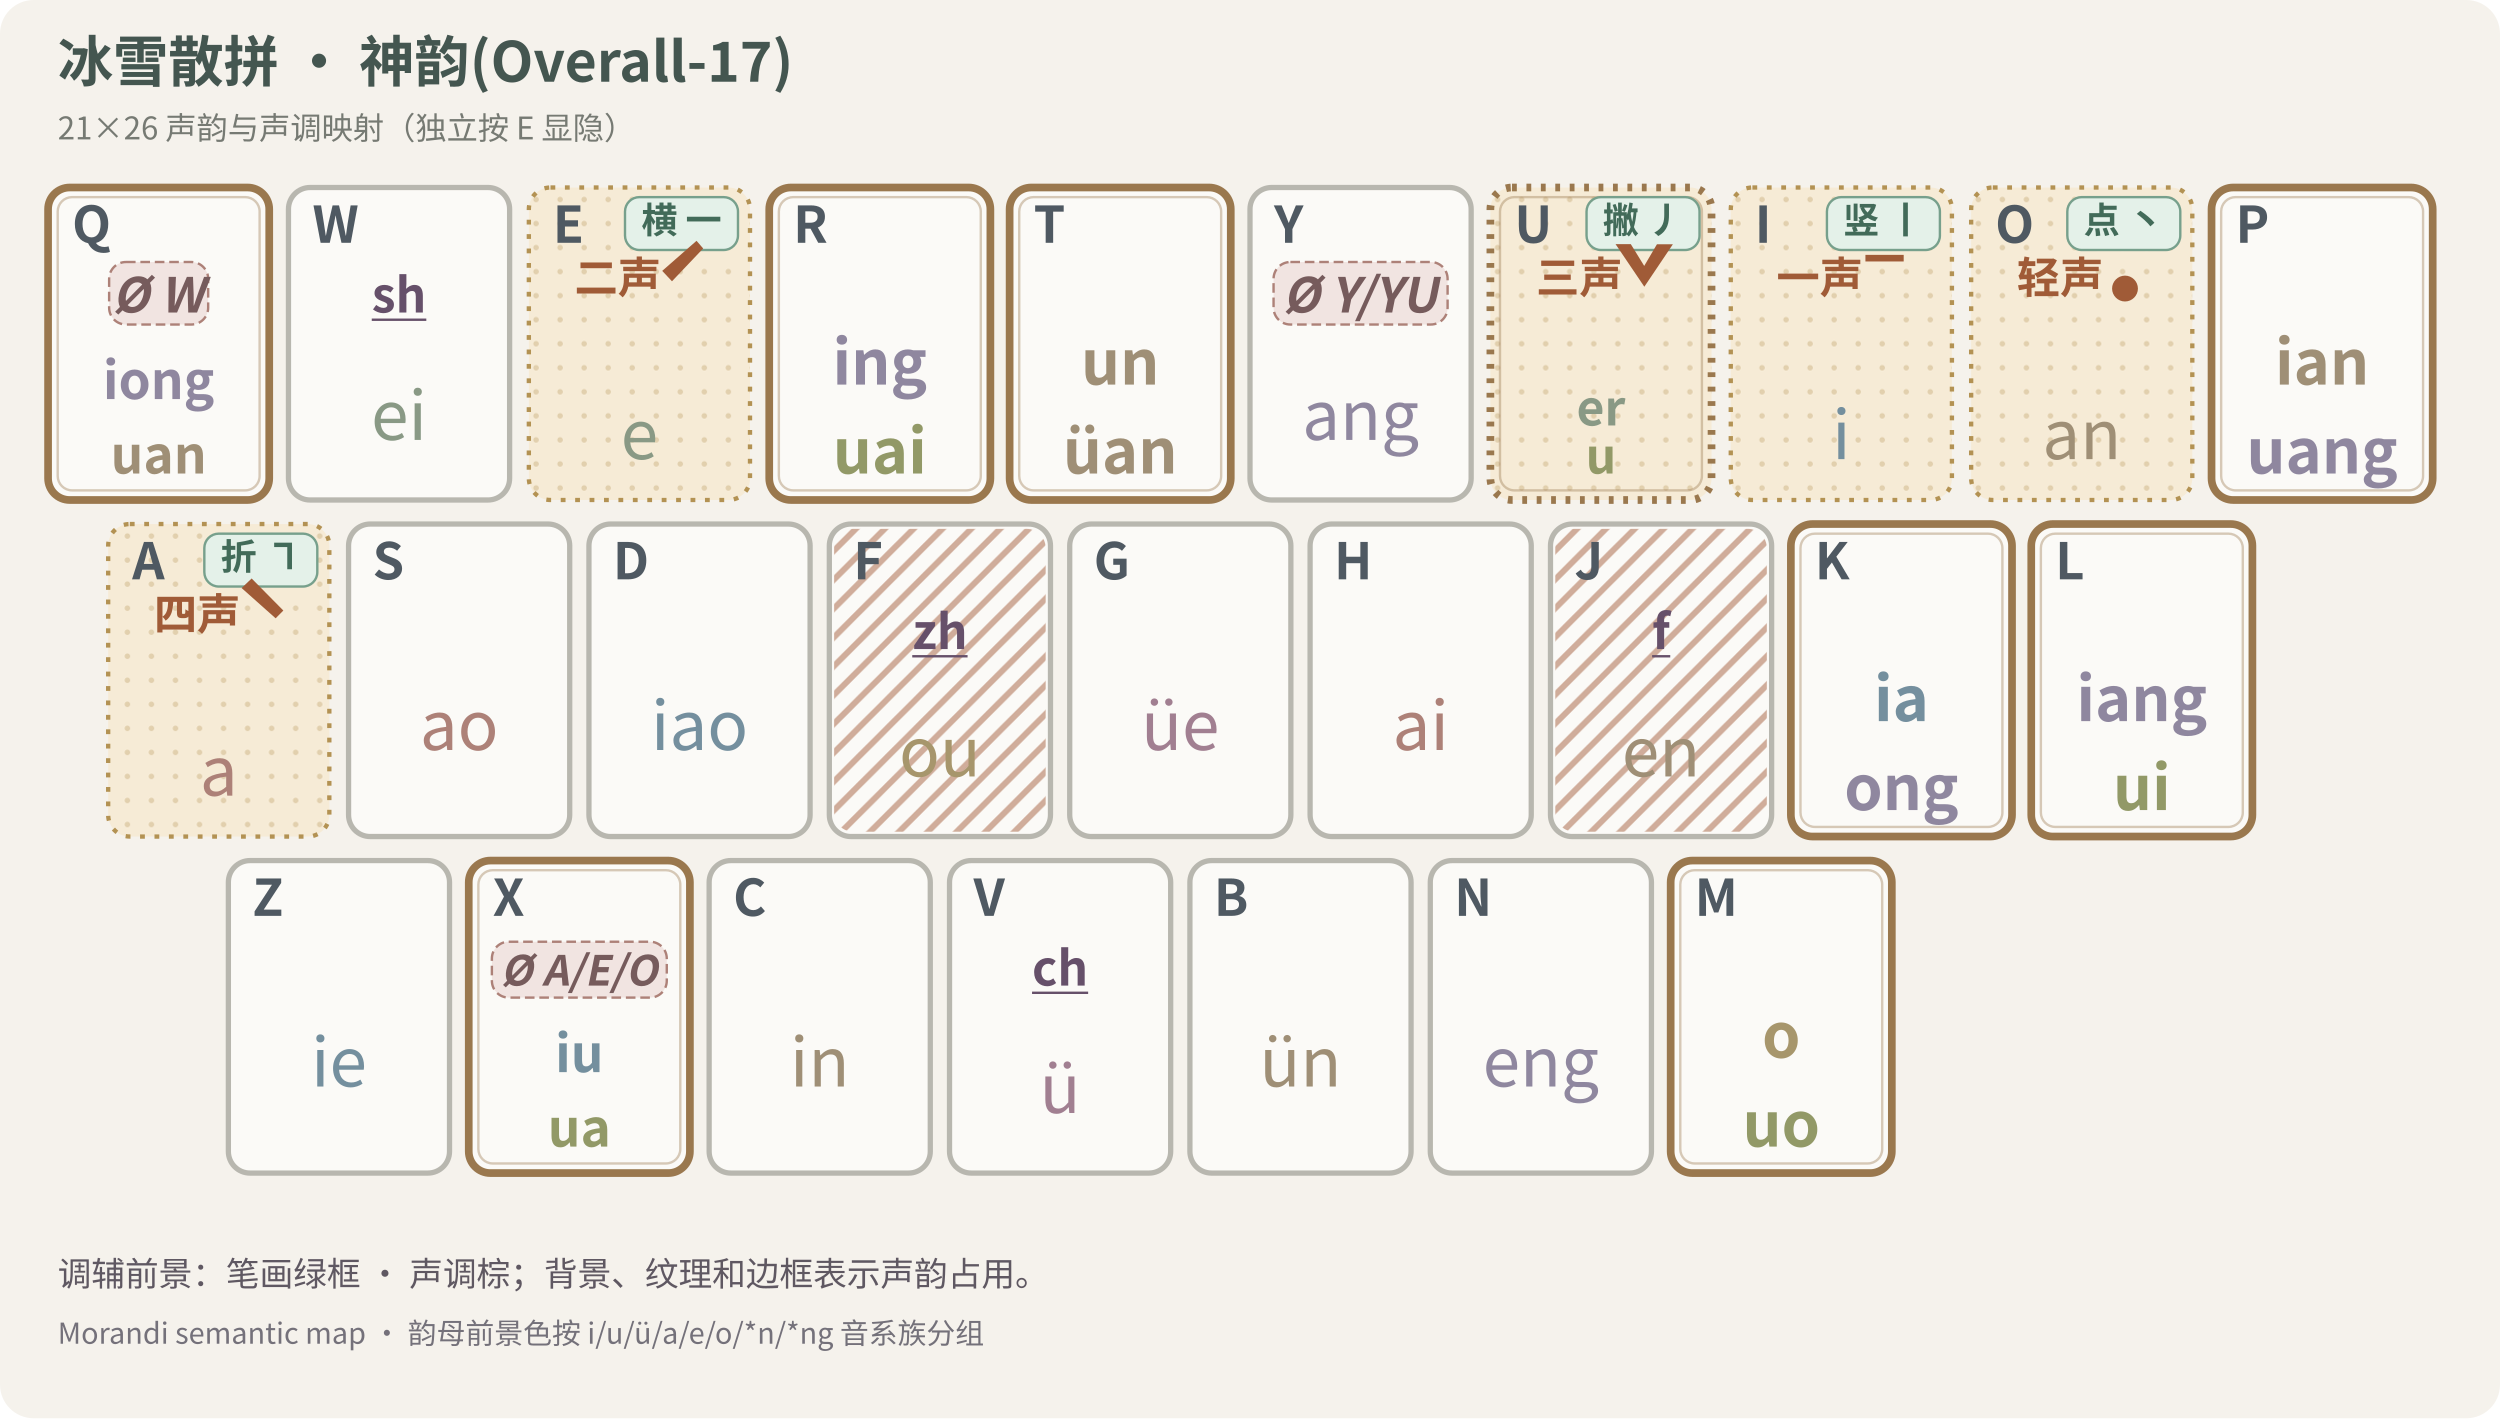
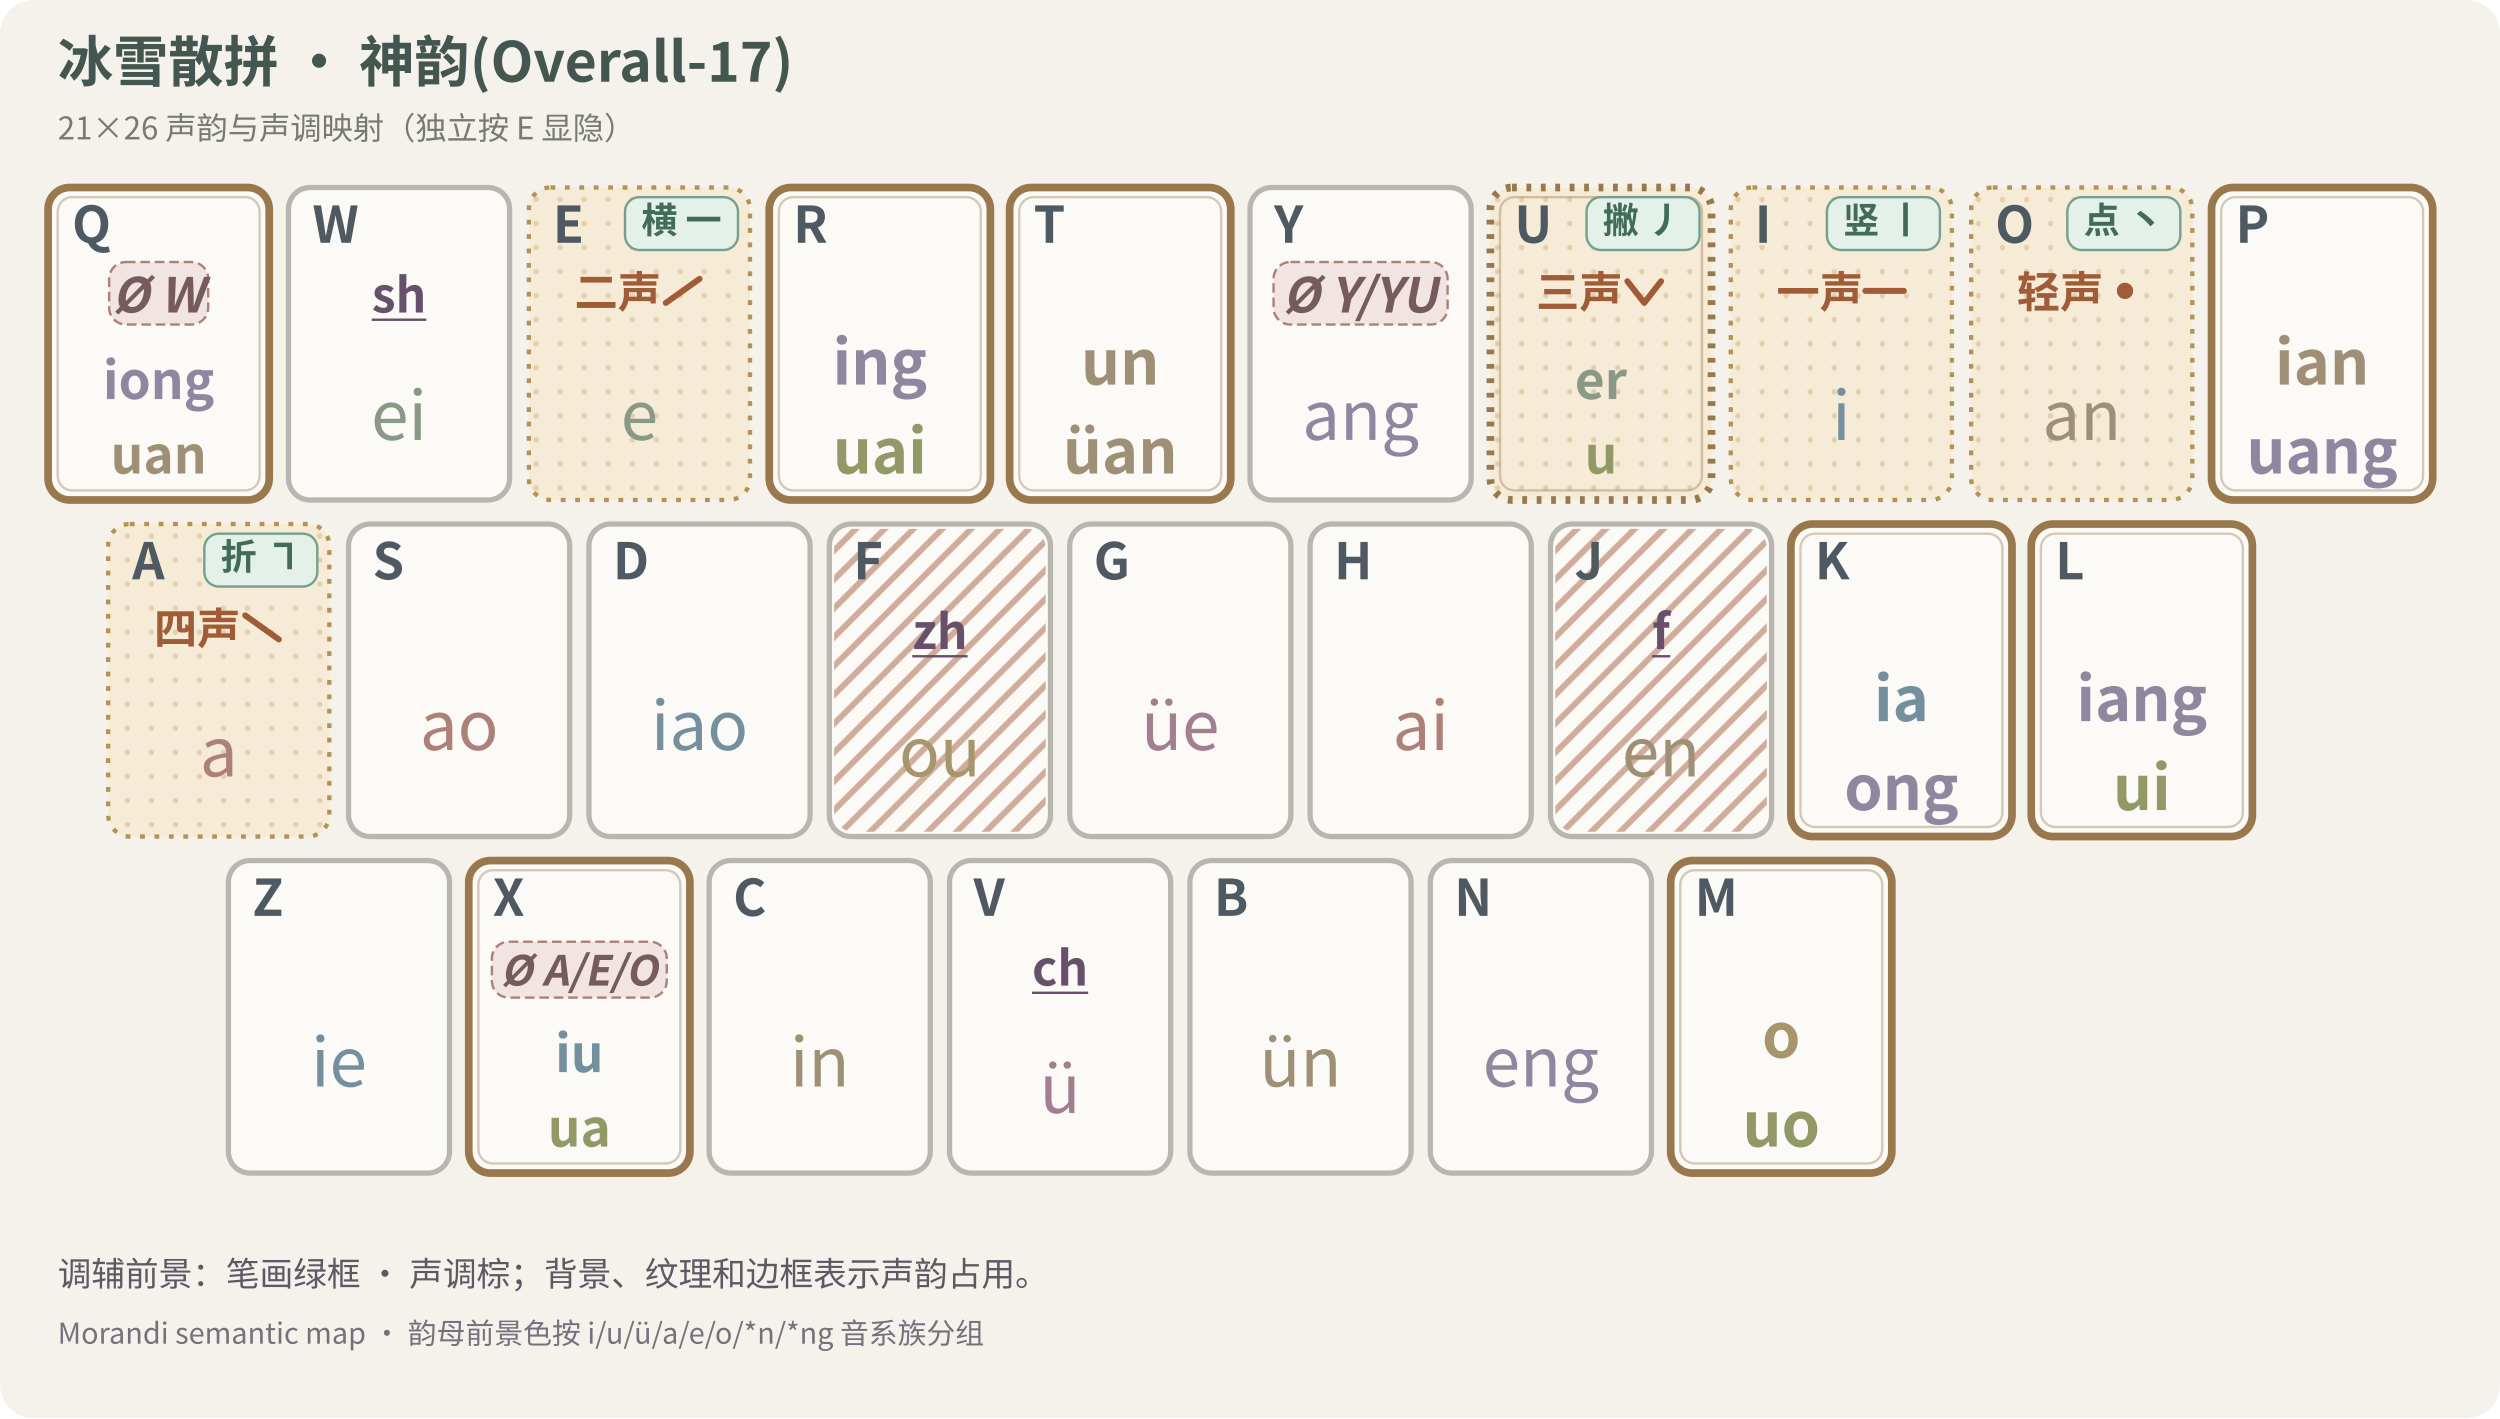
<svg xmlns="http://www.w3.org/2000/svg" class="keysvg nf4-keysvg" viewBox="0 0 1040 590" role="img" aria-labelledby="title desc">
  <defs>
    <pattern id="nf4-both" width="12" height="12" patternUnits="userSpaceOnUse">
      <rect width="12" height="12" fill="#fbfaf7" />
    </pattern>
    <pattern id="nf4-ionly" width="9" height="9" patternUnits="userSpaceOnUse">
      <rect width="9" height="9" fill="#e3eef4" />
      <path d="M2 0V9M7 0V9" stroke="#7399ad" stroke-opacity=".18" />
    </pattern>
    <pattern id="nf4-ronly" width="10" height="10" patternUnits="userSpaceOnUse">
      <rect width="10" height="10" fill="#f6ebd6" />
      <circle cx="3" cy="3" r="1.15" fill="#b39253" fill-opacity=".3" />
    </pattern>
    <pattern id="nf4-none" width="10" height="10" patternUnits="userSpaceOnUse">
      <rect width="10" height="10" fill="#eeece8" />
      <path d="M0 10L10 0" stroke="#aaa6a4" stroke-opacity=".14" />
    </pattern>
    <pattern id="nf4-multi" width="9" height="9" patternUnits="userSpaceOnUse">
      <rect width="9" height="9" fill="#f8efe2" />
      <path d="M-2 2L2-2M0 9L9 0M7 11L11 7" stroke="#9a784e" stroke-width="1.6" stroke-opacity=".27" />
    </pattern>
    <pattern id="nf4-anchor" width="12" height="12" patternUnits="userSpaceOnUse">
      <path d="M-3 3L3-3M0 12L12 0M9 15L15 9" stroke="#a05b37" stroke-width="2.5" stroke-opacity=".48" />
    </pattern>
  </defs>
  <rect width="1040" height="590" rx="14" fill="#f5f2ec" />
  <text x="24" y="34" font-family="Microsoft YaHei UI, Noto Sans CJK SC, sans-serif" font-size="23" fill="#445650" text-anchor="start" font-weight="760">冰雪散拼 · 神韵(Overall-17)</text>
  <text x="24" y="58" font-family="Microsoft YaHei UI, Noto Sans CJK SC, sans-serif" font-size="13" fill="#767a73" text-anchor="start" font-weight="500">21×26 声韵与声调映射（独立按 E 显隐）</text>
  <g data-key="Q" data-role="sound" data-multi="true">
    <clipPath id="snow_shenyun_tone-clip-0-0">
      <rect x="23" y="81" width="86" height="124" rx="7" />
    </clipPath>
    <rect x="20" y="78" width="92" height="130" rx="9" fill="#fbfaf7" stroke="#9a784e" stroke-width="3.2" />
    <rect x="24" y="82" width="84" height="122" rx="6" fill="none" stroke="#9a784e" stroke-opacity=".38" />
    <g clip-path="url(#snow_shenyun_tone-clip-0-0)">
      <text x="30" y="101" font-family="Microsoft YaHei UI, Noto Sans CJK SC, sans-serif" font-size="21" fill="#4f5962" text-anchor="start" font-weight="800" data-key-label="true">Q</text>
      <rect x="45.4" y="109" width="41.2" height="26" rx="7" fill="#f1e4e1" stroke="#ad8178" stroke-dasharray="4 2" />
      <text x="66" y="130" text-anchor="middle" font-family="Microsoft YaHei UI, Noto Sans CJK SC, sans-serif" font-size="20" font-weight="700" font-style="italic" fill="#765b5c">Ø W</text>
      <text x="66" y="166" font-family="Microsoft YaHei UI, Noto Sans CJK SC, sans-serif" font-size="21.39" fill="#8f879f" text-anchor="middle" font-weight="650" data-final="iong">iong</text>
      <text x="66" y="197" font-family="Microsoft YaHei UI, Noto Sans CJK SC, sans-serif" font-size="21.39" fill="#9f8f76" text-anchor="middle" font-weight="650" data-final="uan">uan</text>
    </g>
  </g>
  <g data-key="W" data-role="sound">
    <clipPath id="snow_shenyun_tone-clip-0-1">
      <rect x="123" y="81" width="86" height="124" rx="7" />
    </clipPath>
    <rect x="120" y="78" width="92" height="130" rx="9" fill="#fbfaf7" stroke="#b8b7af" stroke-width="2.2" />
    <g clip-path="url(#snow_shenyun_tone-clip-0-1)">
      <text x="130" y="101" font-family="Microsoft YaHei UI, Noto Sans CJK SC, sans-serif" font-size="21" fill="#4f5962" text-anchor="start" font-weight="800" data-key-label="true">W</text>
      <text x="166" y="130" text-anchor="middle" font-family="Microsoft YaHei UI, Noto Sans CJK SC, sans-serif" font-size="20" font-weight="700" text-decoration="underline" fill="#66506a">sh</text>
      <text x="166" y="183" font-family="Microsoft YaHei UI, Noto Sans CJK SC, sans-serif" font-size="28" fill="#899985" text-anchor="middle" font-weight="540" data-final="ei">ei</text>
    </g>
  </g>
  <g data-key="E" data-role="rhyme-auxiliary">
    <clipPath id="snow_shenyun_tone-clip-0-2">
      <rect x="223" y="81" width="86" height="124" rx="7" />
    </clipPath>
    <rect x="220" y="78" width="92" height="130" rx="9" fill="url(#nf4-ronly)" stroke="#b39253" stroke-width="1.8" stroke-dasharray="2 4" />
    <g clip-path="url(#snow_shenyun_tone-clip-0-2)">
      <text x="230" y="101" font-family="Microsoft YaHei UI, Noto Sans CJK SC, sans-serif" font-size="21" fill="#4f5962" text-anchor="start" font-weight="800" data-key-label="true">E</text>
      <g data-aux-badge="stroke">
        <rect x="260" y="82" width="47" height="22" rx="6" fill="#e4f1e9" stroke="#77a08c" />
        <text x="283.5" y="97" font-family="Microsoft YaHei UI, Noto Sans CJK SC, sans-serif" font-size="15" fill="#426b59" text-anchor="middle" font-weight="750" data-aux-kind="stroke">横 一</text>
      </g>
-       <text x="257" y="122" font-family="LXGW WenKai GB, LXGW WenKai, Kaiti SC, STKaiti, KaiTi, AR PL KaitiM GB, serif" font-size="18" fill="#a05b37" text-anchor="middle" font-weight="800" data-aux-kind="tone">二声</text>
-       <text x="284" y="136" font-family="Noto Sans Mono CJK SC, Noto Sans Mono, Noto Sans CJK SC, Noto Sans SC, sans-serif" font-size="42" fill="#a05b37" text-anchor="middle" font-weight="700" data-aux-mark="tone">ˊ</text>
-       <text x="266" y="191" font-family="Microsoft YaHei UI, Noto Sans CJK SC, sans-serif" font-size="28" fill="#899985" text-anchor="middle" font-weight="540" data-final="e">e</text>
+       <text x="257" y="128" font-family="LXGW WenKai GB, LXGW WenKai, Kaiti SC, STKaiti, KaiTi, AR PL KaitiM GB, serif" font-size="18" fill="#a05b37" text-anchor="middle" font-weight="800" data-aux-kind="tone">二声</text>
+       <g transform="translate(284 121)" data-aux-mark="tone" data-tone-mark="ˊ" data-mark-x="284" data-mark-y="121" data-mark-size="18" fill="none" stroke="#a05b37" stroke-width="2.5" stroke-linecap="round" stroke-linejoin="round">
+         <path d="M-7 5L7-5" />
+       </g>
+       <text x="266" y="183" font-family="Microsoft YaHei UI, Noto Sans CJK SC, sans-serif" font-size="28" fill="#899985" text-anchor="middle" font-weight="540" data-final="e">e</text>
    </g>
  </g>
  <g data-key="R" data-role="sound" data-multi="true">
    <clipPath id="snow_shenyun_tone-clip-0-3">
      <rect x="323" y="81" width="86" height="124" rx="7" />
    </clipPath>
    <rect x="320" y="78" width="92" height="130" rx="9" fill="#fbfaf7" stroke="#9a784e" stroke-width="3.2" />
    <rect x="324" y="82" width="84" height="122" rx="6" fill="none" stroke="#9a784e" stroke-opacity=".38" />
    <g clip-path="url(#snow_shenyun_tone-clip-0-3)">
      <text x="330" y="101" font-family="Microsoft YaHei UI, Noto Sans CJK SC, sans-serif" font-size="21" fill="#4f5962" text-anchor="start" font-weight="800" data-key-label="true">R</text>
      <text x="366" y="160" font-family="Microsoft YaHei UI, Noto Sans CJK SC, sans-serif" font-size="25.53" fill="#8f879f" text-anchor="middle" font-weight="650" data-final="ing">ing</text>
      <text x="366" y="197" font-family="Microsoft YaHei UI, Noto Sans CJK SC, sans-serif" font-size="25.53" fill="#929967" text-anchor="middle" font-weight="650" data-final="uai">uai</text>
    </g>
  </g>
  <g data-key="T" data-role="sound" data-multi="true">
    <clipPath id="snow_shenyun_tone-clip-0-4">
      <rect x="423" y="81" width="86" height="124" rx="7" />
    </clipPath>
    <rect x="420" y="78" width="92" height="130" rx="9" fill="#fbfaf7" stroke="#9a784e" stroke-width="3.2" />
    <rect x="424" y="82" width="84" height="122" rx="6" fill="none" stroke="#9a784e" stroke-opacity=".38" />
    <g clip-path="url(#snow_shenyun_tone-clip-0-4)">
      <text x="430" y="101" font-family="Microsoft YaHei UI, Noto Sans CJK SC, sans-serif" font-size="21" fill="#4f5962" text-anchor="start" font-weight="800" data-key-label="true">T</text>
      <text x="466" y="160" font-family="Microsoft YaHei UI, Noto Sans CJK SC, sans-serif" font-size="25.53" fill="#9f8f76" text-anchor="middle" font-weight="650" data-final="un">un</text>
      <text x="466" y="197" font-family="Microsoft YaHei UI, Noto Sans CJK SC, sans-serif" font-size="25.53" fill="#9f8f76" text-anchor="middle" font-weight="650" data-final="van">üan</text>
    </g>
  </g>
  <g data-key="Y" data-role="sound">
    <clipPath id="snow_shenyun_tone-clip-0-5">
      <rect x="523" y="81" width="86" height="124" rx="7" />
    </clipPath>
    <rect x="520" y="78" width="92" height="130" rx="9" fill="#fbfaf7" stroke="#b8b7af" stroke-width="2.2" />
    <g clip-path="url(#snow_shenyun_tone-clip-0-5)">
      <text x="530" y="101" font-family="Microsoft YaHei UI, Noto Sans CJK SC, sans-serif" font-size="21" fill="#4f5962" text-anchor="start" font-weight="800" data-key-label="true">Y</text>
      <rect x="529.8" y="109" width="72.4" height="26" rx="7" fill="#f1e4e1" stroke="#ad8178" stroke-dasharray="4 2" />
      <text x="566" y="130" text-anchor="middle" font-family="Microsoft YaHei UI, Noto Sans CJK SC, sans-serif" font-size="20" font-weight="700" font-style="italic" fill="#765b5c">Ø Y/YU</text>
      <text x="566" y="183" font-family="Microsoft YaHei UI, Noto Sans CJK SC, sans-serif" font-size="28" fill="#8f879f" text-anchor="middle" font-weight="540" data-final="ang">ang</text>
    </g>
  </g>
  <g data-key="U" data-role="rhyme-auxiliary" data-multi="true">
    <clipPath id="snow_shenyun_tone-clip-0-6">
      <rect x="623" y="81" width="86" height="124" rx="7" />
    </clipPath>
    <rect x="620" y="78" width="92" height="130" rx="9" fill="url(#nf4-ronly)" stroke="#9a784e" stroke-width="3.2" stroke-dasharray="2 4" />
    <rect x="624" y="82" width="84" height="122" rx="6" fill="none" stroke="#9a784e" stroke-opacity=".38" />
    <g clip-path="url(#snow_shenyun_tone-clip-0-6)">
      <text x="630" y="101" font-family="Microsoft YaHei UI, Noto Sans CJK SC, sans-serif" font-size="21" fill="#4f5962" text-anchor="start" font-weight="800" data-key-label="true">U</text>
      <g data-aux-badge="stroke">
        <rect x="660" y="82" width="47" height="22" rx="6" fill="#e4f1e9" stroke="#77a08c" />
        <text x="683.5" y="97" font-family="Microsoft YaHei UI, Noto Sans CJK SC, sans-serif" font-size="15" fill="#426b59" text-anchor="middle" font-weight="750" data-aux-kind="stroke">撇 丿</text>
      </g>
-       <text x="657" y="122" font-family="LXGW WenKai GB, LXGW WenKai, Kaiti SC, STKaiti, KaiTi, AR PL KaitiM GB, serif" font-size="18" fill="#a05b37" text-anchor="middle" font-weight="800" data-aux-kind="tone">三声</text>
-       <text x="684" y="136" font-family="Noto Sans Mono CJK SC, Noto Sans Mono, Noto Sans CJK SC, Noto Sans SC, sans-serif" font-size="42" fill="#a05b37" text-anchor="middle" font-weight="700" data-aux-mark="tone">ˇ</text>
-       <text x="666" y="177" font-family="Microsoft YaHei UI, Noto Sans CJK SC, sans-serif" font-size="20" fill="#899985" text-anchor="middle" font-weight="650" data-final="er">er</text>
-       <text x="666" y="197" font-family="Microsoft YaHei UI, Noto Sans CJK SC, sans-serif" font-size="20" fill="#929967" text-anchor="middle" font-weight="650" data-final="u">u</text>
+       <text x="657" y="128" font-family="LXGW WenKai GB, LXGW WenKai, Kaiti SC, STKaiti, KaiTi, AR PL KaitiM GB, serif" font-size="18" fill="#a05b37" text-anchor="middle" font-weight="800" data-aux-kind="tone">三声</text>
+       <g transform="translate(684 121)" data-aux-mark="tone" data-tone-mark="ˇ" data-mark-x="684" data-mark-y="121" data-mark-size="18" fill="none" stroke="#a05b37" stroke-width="2.5" stroke-linecap="round" stroke-linejoin="round">
+         <path d="M-7-4L0 5L7-4" />
+       </g>
+       <text x="666" y="166" font-family="Microsoft YaHei UI, Noto Sans CJK SC, sans-serif" font-size="21.39" fill="#899985" text-anchor="middle" font-weight="650" data-final="er">er</text>
+       <text x="666" y="197" font-family="Microsoft YaHei UI, Noto Sans CJK SC, sans-serif" font-size="21.39" fill="#929967" text-anchor="middle" font-weight="650" data-final="u">u</text>
    </g>
  </g>
  <g data-key="I" data-role="rhyme-auxiliary">
    <clipPath id="snow_shenyun_tone-clip-0-7">
      <rect x="723" y="81" width="86" height="124" rx="7" />
    </clipPath>
    <rect x="720" y="78" width="92" height="130" rx="9" fill="url(#nf4-ronly)" stroke="#b39253" stroke-width="1.8" stroke-dasharray="2 4" />
    <g clip-path="url(#snow_shenyun_tone-clip-0-7)">
      <text x="730" y="101" font-family="Microsoft YaHei UI, Noto Sans CJK SC, sans-serif" font-size="21" fill="#4f5962" text-anchor="start" font-weight="800" data-key-label="true">I</text>
      <g data-aux-badge="stroke">
        <rect x="760" y="82" width="47" height="22" rx="6" fill="#e4f1e9" stroke="#77a08c" />
        <text x="783.5" y="97" font-family="Microsoft YaHei UI, Noto Sans CJK SC, sans-serif" font-size="15" fill="#426b59" text-anchor="middle" font-weight="750" data-aux-kind="stroke">竖 丨</text>
      </g>
-       <text x="757" y="122" font-family="LXGW WenKai GB, LXGW WenKai, Kaiti SC, STKaiti, KaiTi, AR PL KaitiM GB, serif" font-size="18" fill="#a05b37" text-anchor="middle" font-weight="800" data-aux-kind="tone">一声</text>
-       <text x="784" y="136" font-family="Noto Sans Mono CJK SC, Noto Sans Mono, Noto Sans CJK SC, Noto Sans SC, sans-serif" font-size="42" fill="#a05b37" text-anchor="middle" font-weight="700" data-aux-mark="tone">ˉ</text>
-       <text x="766" y="191" font-family="Microsoft YaHei UI, Noto Sans CJK SC, sans-serif" font-size="28" fill="#748f9e" text-anchor="middle" font-weight="540" data-final="i">i</text>
+       <text x="757" y="128" font-family="LXGW WenKai GB, LXGW WenKai, Kaiti SC, STKaiti, KaiTi, AR PL KaitiM GB, serif" font-size="18" fill="#a05b37" text-anchor="middle" font-weight="800" data-aux-kind="tone">一声</text>
+       <g transform="translate(784 121)" data-aux-mark="tone" data-tone-mark="ˉ" data-mark-x="784" data-mark-y="121" data-mark-size="18" fill="none" stroke="#a05b37" stroke-width="2.5" stroke-linecap="round" stroke-linejoin="round">
+         <path d="M-8 0H8" />
+       </g>
+       <text x="766" y="183" font-family="Microsoft YaHei UI, Noto Sans CJK SC, sans-serif" font-size="28" fill="#748f9e" text-anchor="middle" font-weight="540" data-final="i">i</text>
    </g>
  </g>
  <g data-key="O" data-role="rhyme-auxiliary">
    <clipPath id="snow_shenyun_tone-clip-0-8">
      <rect x="823" y="81" width="86" height="124" rx="7" />
    </clipPath>
    <rect x="820" y="78" width="92" height="130" rx="9" fill="url(#nf4-ronly)" stroke="#b39253" stroke-width="1.8" stroke-dasharray="2 4" />
    <g clip-path="url(#snow_shenyun_tone-clip-0-8)">
      <text x="830" y="101" font-family="Microsoft YaHei UI, Noto Sans CJK SC, sans-serif" font-size="21" fill="#4f5962" text-anchor="start" font-weight="800" data-key-label="true">O</text>
      <g data-aux-badge="stroke">
        <rect x="860" y="82" width="47" height="22" rx="6" fill="#e4f1e9" stroke="#77a08c" />
        <text x="883.5" y="97" font-family="Microsoft YaHei UI, Noto Sans CJK SC, sans-serif" font-size="15" fill="#426b59" text-anchor="middle" font-weight="750" data-aux-kind="stroke">点 丶</text>
      </g>
-       <text x="857" y="122" font-family="LXGW WenKai GB, LXGW WenKai, Kaiti SC, STKaiti, KaiTi, AR PL KaitiM GB, serif" font-size="18" fill="#a05b37" text-anchor="middle" font-weight="800" data-aux-kind="tone">轻声</text>
-       <text x="884" y="136" font-family="Noto Sans Mono CJK SC, Noto Sans Mono, Noto Sans CJK SC, Noto Sans SC, sans-serif" font-size="42" fill="#a05b37" text-anchor="middle" font-weight="700" data-aux-mark="tone">·</text>
-       <text x="866" y="191" font-family="Microsoft YaHei UI, Noto Sans CJK SC, sans-serif" font-size="28" fill="#9f8f76" text-anchor="middle" font-weight="540" data-final="an">an</text>
+       <text x="857" y="128" font-family="LXGW WenKai GB, LXGW WenKai, Kaiti SC, STKaiti, KaiTi, AR PL KaitiM GB, serif" font-size="18" fill="#a05b37" text-anchor="middle" font-weight="800" data-aux-kind="tone">轻声</text>
+       <g transform="translate(884 121)" data-aux-mark="tone" data-tone-mark="·" data-mark-x="884" data-mark-y="121" data-mark-size="18" fill="none" stroke="#a05b37" stroke-width="2.5" stroke-linecap="round" stroke-linejoin="round">
+         <circle cx="0" cy="0" r="3.4" fill="#a05b37" stroke="none" />
+       </g>
+       <text x="866" y="183" font-family="Microsoft YaHei UI, Noto Sans CJK SC, sans-serif" font-size="28" fill="#9f8f76" text-anchor="middle" font-weight="540" data-final="an">an</text>
    </g>
  </g>
  <g data-key="P" data-role="sound" data-multi="true">
    <clipPath id="snow_shenyun_tone-clip-0-9">
      <rect x="923" y="81" width="86" height="124" rx="7" />
    </clipPath>
    <rect x="920" y="78" width="92" height="130" rx="9" fill="#fbfaf7" stroke="#9a784e" stroke-width="3.2" />
    <rect x="924" y="82" width="84" height="122" rx="6" fill="none" stroke="#9a784e" stroke-opacity=".38" />
    <g clip-path="url(#snow_shenyun_tone-clip-0-9)">
      <text x="930" y="101" font-family="Microsoft YaHei UI, Noto Sans CJK SC, sans-serif" font-size="21" fill="#4f5962" text-anchor="start" font-weight="800" data-key-label="true">P</text>
      <text x="966" y="160" font-family="Microsoft YaHei UI, Noto Sans CJK SC, sans-serif" font-size="25.53" fill="#9f8f76" text-anchor="middle" font-weight="650" data-final="ian">ian</text>
      <text x="966" y="197" font-family="Microsoft YaHei UI, Noto Sans CJK SC, sans-serif" font-size="25.53" fill="#8f879f" text-anchor="middle" font-weight="650" data-final="uang">uang</text>
    </g>
  </g>
  <g data-key="A" data-role="rhyme-auxiliary">
    <clipPath id="snow_shenyun_tone-clip-1-0">
      <rect x="48" y="221" width="86" height="124" rx="7" />
    </clipPath>
    <rect x="45" y="218" width="92" height="130" rx="9" fill="url(#nf4-ronly)" stroke="#b39253" stroke-width="1.8" stroke-dasharray="2 4" />
    <g clip-path="url(#snow_shenyun_tone-clip-1-0)">
      <text x="55" y="241" font-family="Microsoft YaHei UI, Noto Sans CJK SC, sans-serif" font-size="21" fill="#4f5962" text-anchor="start" font-weight="800" data-key-label="true">A</text>
      <g data-aux-badge="stroke">
        <rect x="85" y="222" width="47" height="22" rx="6" fill="#e4f1e9" stroke="#77a08c" />
        <text x="108.5" y="237" font-family="Microsoft YaHei UI, Noto Sans CJK SC, sans-serif" font-size="15" fill="#426b59" text-anchor="middle" font-weight="750" data-aux-kind="stroke">折 ㇕</text>
      </g>
-       <text x="82" y="262" font-family="LXGW WenKai GB, LXGW WenKai, Kaiti SC, STKaiti, KaiTi, AR PL KaitiM GB, serif" font-size="18" fill="#a05b37" text-anchor="middle" font-weight="800" data-aux-kind="tone">四声</text>
-       <text x="109" y="276" font-family="Noto Sans Mono CJK SC, Noto Sans Mono, Noto Sans CJK SC, Noto Sans SC, sans-serif" font-size="42" fill="#a05b37" text-anchor="middle" font-weight="700" data-aux-mark="tone">ˋ</text>
-       <text x="91" y="331" font-family="Microsoft YaHei UI, Noto Sans CJK SC, sans-serif" font-size="28" fill="#ad8178" text-anchor="middle" font-weight="540" data-final="a">a</text>
+       <text x="82" y="268" font-family="LXGW WenKai GB, LXGW WenKai, Kaiti SC, STKaiti, KaiTi, AR PL KaitiM GB, serif" font-size="18" fill="#a05b37" text-anchor="middle" font-weight="800" data-aux-kind="tone">四声</text>
+       <g transform="translate(109 261)" data-aux-mark="tone" data-tone-mark="ˋ" data-mark-x="109" data-mark-y="261" data-mark-size="18" fill="none" stroke="#a05b37" stroke-width="2.5" stroke-linecap="round" stroke-linejoin="round">
+         <path d="M-7-5L7 5" />
+       </g>
+       <text x="91" y="323" font-family="Microsoft YaHei UI, Noto Sans CJK SC, sans-serif" font-size="28" fill="#ad8178" text-anchor="middle" font-weight="540" data-final="a">a</text>
    </g>
  </g>
  <g data-key="S" data-role="sound">
    <clipPath id="snow_shenyun_tone-clip-1-1">
      <rect x="148" y="221" width="86" height="124" rx="7" />
    </clipPath>
    <rect x="145" y="218" width="92" height="130" rx="9" fill="#fbfaf7" stroke="#b8b7af" stroke-width="2.2" />
    <g clip-path="url(#snow_shenyun_tone-clip-1-1)">
      <text x="155" y="241" font-family="Microsoft YaHei UI, Noto Sans CJK SC, sans-serif" font-size="21" fill="#4f5962" text-anchor="start" font-weight="800" data-key-label="true">S</text>
      <text x="191" y="312" font-family="Microsoft YaHei UI, Noto Sans CJK SC, sans-serif" font-size="28" fill="#ad8178" text-anchor="middle" font-weight="540" data-final="ao">ao</text>
    </g>
  </g>
  <g data-key="D" data-role="sound">
    <clipPath id="snow_shenyun_tone-clip-1-2">
      <rect x="248" y="221" width="86" height="124" rx="7" />
    </clipPath>
    <rect x="245" y="218" width="92" height="130" rx="9" fill="#fbfaf7" stroke="#b8b7af" stroke-width="2.2" />
    <g clip-path="url(#snow_shenyun_tone-clip-1-2)">
      <text x="255" y="241" font-family="Microsoft YaHei UI, Noto Sans CJK SC, sans-serif" font-size="21" fill="#4f5962" text-anchor="start" font-weight="800" data-key-label="true">D</text>
      <text x="291" y="312" font-family="Microsoft YaHei UI, Noto Sans CJK SC, sans-serif" font-size="28" fill="#748f9e" text-anchor="middle" font-weight="540" data-final="iao">iao</text>
    </g>
  </g>
  <g data-key="F" data-role="sound">
    <clipPath id="snow_shenyun_tone-clip-1-3">
      <rect x="348" y="221" width="86" height="124" rx="7" />
    </clipPath>
    <rect x="345" y="218" width="92" height="130" rx="9" fill="#fbfaf7" stroke="#b8b7af" stroke-width="2.2" />
    <rect x="347" y="220" width="88" height="126" rx="8" fill="url(#nf4-anchor)" pointer-events="none" />
    <g clip-path="url(#snow_shenyun_tone-clip-1-3)">
      <text x="355" y="241" font-family="Microsoft YaHei UI, Noto Sans CJK SC, sans-serif" font-size="21" fill="#4f5962" text-anchor="start" font-weight="800" data-key-label="true">F</text>
      <text x="391" y="270" text-anchor="middle" font-family="Microsoft YaHei UI, Noto Sans CJK SC, sans-serif" font-size="20" font-weight="700" text-decoration="underline" fill="#66506a">zh</text>
      <text x="391" y="323" font-family="Microsoft YaHei UI, Noto Sans CJK SC, sans-serif" font-size="28" fill="#a7966c" text-anchor="middle" font-weight="540" data-final="ou">ou</text>
    </g>
  </g>
  <g data-key="G" data-role="sound">
    <clipPath id="snow_shenyun_tone-clip-1-4">
      <rect x="448" y="221" width="86" height="124" rx="7" />
    </clipPath>
    <rect x="445" y="218" width="92" height="130" rx="9" fill="#fbfaf7" stroke="#b8b7af" stroke-width="2.2" />
    <g clip-path="url(#snow_shenyun_tone-clip-1-4)">
      <text x="455" y="241" font-family="Microsoft YaHei UI, Noto Sans CJK SC, sans-serif" font-size="21" fill="#4f5962" text-anchor="start" font-weight="800" data-key-label="true">G</text>
      <text x="491" y="312" font-family="Microsoft YaHei UI, Noto Sans CJK SC, sans-serif" font-size="28" fill="#a17f91" text-anchor="middle" font-weight="540" data-final="ve">üe</text>
    </g>
  </g>
  <g data-key="H" data-role="sound">
    <clipPath id="snow_shenyun_tone-clip-1-5">
      <rect x="548" y="221" width="86" height="124" rx="7" />
    </clipPath>
    <rect x="545" y="218" width="92" height="130" rx="9" fill="#fbfaf7" stroke="#b8b7af" stroke-width="2.2" />
    <g clip-path="url(#snow_shenyun_tone-clip-1-5)">
      <text x="555" y="241" font-family="Microsoft YaHei UI, Noto Sans CJK SC, sans-serif" font-size="21" fill="#4f5962" text-anchor="start" font-weight="800" data-key-label="true">H</text>
      <text x="591" y="312" font-family="Microsoft YaHei UI, Noto Sans CJK SC, sans-serif" font-size="28" fill="#ad8178" text-anchor="middle" font-weight="540" data-final="ai">ai</text>
    </g>
  </g>
  <g data-key="J" data-role="sound">
    <clipPath id="snow_shenyun_tone-clip-1-6">
      <rect x="648" y="221" width="86" height="124" rx="7" />
    </clipPath>
    <rect x="645" y="218" width="92" height="130" rx="9" fill="#fbfaf7" stroke="#b8b7af" stroke-width="2.2" />
    <rect x="647" y="220" width="88" height="126" rx="8" fill="url(#nf4-anchor)" pointer-events="none" />
    <g clip-path="url(#snow_shenyun_tone-clip-1-6)">
      <text x="655" y="241" font-family="Microsoft YaHei UI, Noto Sans CJK SC, sans-serif" font-size="21" fill="#4f5962" text-anchor="start" font-weight="800" data-key-label="true">J</text>
      <text x="691" y="270" text-anchor="middle" font-family="Microsoft YaHei UI, Noto Sans CJK SC, sans-serif" font-size="20" font-weight="700" text-decoration="underline" fill="#66506a">f</text>
      <text x="691" y="323" font-family="Microsoft YaHei UI, Noto Sans CJK SC, sans-serif" font-size="28" fill="#9f8f76" text-anchor="middle" font-weight="540" data-final="en">en</text>
    </g>
  </g>
  <g data-key="K" data-role="sound" data-multi="true">
    <clipPath id="snow_shenyun_tone-clip-1-7">
      <rect x="748" y="221" width="86" height="124" rx="7" />
    </clipPath>
    <rect x="745" y="218" width="92" height="130" rx="9" fill="#fbfaf7" stroke="#9a784e" stroke-width="3.2" />
    <rect x="749" y="222" width="84" height="122" rx="6" fill="none" stroke="#9a784e" stroke-opacity=".38" />
    <g clip-path="url(#snow_shenyun_tone-clip-1-7)">
      <text x="755" y="241" font-family="Microsoft YaHei UI, Noto Sans CJK SC, sans-serif" font-size="21" fill="#4f5962" text-anchor="start" font-weight="800" data-key-label="true">K</text>
      <text x="791" y="300" font-family="Microsoft YaHei UI, Noto Sans CJK SC, sans-serif" font-size="25.53" fill="#748f9e" text-anchor="middle" font-weight="650" data-final="ia">ia</text>
      <text x="791" y="337" font-family="Microsoft YaHei UI, Noto Sans CJK SC, sans-serif" font-size="25.53" fill="#8f879f" text-anchor="middle" font-weight="650" data-final="ong">ong</text>
    </g>
  </g>
  <g data-key="L" data-role="sound" data-multi="true">
    <clipPath id="snow_shenyun_tone-clip-1-8">
      <rect x="848" y="221" width="86" height="124" rx="7" />
    </clipPath>
    <rect x="845" y="218" width="92" height="130" rx="9" fill="#fbfaf7" stroke="#9a784e" stroke-width="3.2" />
    <rect x="849" y="222" width="84" height="122" rx="6" fill="none" stroke="#9a784e" stroke-opacity=".38" />
    <g clip-path="url(#snow_shenyun_tone-clip-1-8)">
      <text x="855" y="241" font-family="Microsoft YaHei UI, Noto Sans CJK SC, sans-serif" font-size="21" fill="#4f5962" text-anchor="start" font-weight="800" data-key-label="true">L</text>
      <text x="891" y="300" font-family="Microsoft YaHei UI, Noto Sans CJK SC, sans-serif" font-size="25.53" fill="#8f879f" text-anchor="middle" font-weight="650" data-final="iang">iang</text>
      <text x="891" y="337" font-family="Microsoft YaHei UI, Noto Sans CJK SC, sans-serif" font-size="25.53" fill="#929967" text-anchor="middle" font-weight="650" data-final="ui">ui</text>
    </g>
  </g>
  <g data-key="Z" data-role="sound">
    <clipPath id="snow_shenyun_tone-clip-2-0">
      <rect x="98" y="361" width="86" height="124" rx="7" />
    </clipPath>
    <rect x="95" y="358" width="92" height="130" rx="9" fill="#fbfaf7" stroke="#b8b7af" stroke-width="2.2" />
    <g clip-path="url(#snow_shenyun_tone-clip-2-0)">
      <text x="105" y="381" font-family="Microsoft YaHei UI, Noto Sans CJK SC, sans-serif" font-size="21" fill="#4f5962" text-anchor="start" font-weight="800" data-key-label="true">Z</text>
      <text x="141" y="452" font-family="Microsoft YaHei UI, Noto Sans CJK SC, sans-serif" font-size="28" fill="#748f9e" text-anchor="middle" font-weight="540" data-final="ie">ie</text>
    </g>
  </g>
  <g data-key="X" data-role="sound" data-multi="true">
    <clipPath id="snow_shenyun_tone-clip-2-1">
      <rect x="198" y="361" width="86" height="124" rx="7" />
    </clipPath>
    <rect x="195" y="358" width="92" height="130" rx="9" fill="#fbfaf7" stroke="#9a784e" stroke-width="3.2" />
    <rect x="199" y="362" width="84" height="122" rx="6" fill="none" stroke="#9a784e" stroke-opacity=".38" />
    <g clip-path="url(#snow_shenyun_tone-clip-2-1)">
      <text x="205" y="381" font-family="Microsoft YaHei UI, Noto Sans CJK SC, sans-serif" font-size="21" fill="#4f5962" text-anchor="start" font-weight="800" data-key-label="true">X</text>
      <rect x="204.621" y="391.759" width="72.759" height="23.241" rx="7" fill="#f1e4e1" stroke="#ad8178" stroke-dasharray="4 2" />
      <text x="241" y="410" text-anchor="middle" font-family="Microsoft YaHei UI, Noto Sans CJK SC, sans-serif" font-size="17.241" font-weight="700" font-style="italic" fill="#765b5c">Ø A/E/O</text>
      <text x="241" y="446" font-family="Microsoft YaHei UI, Noto Sans CJK SC, sans-serif" font-size="21.39" fill="#748f9e" text-anchor="middle" font-weight="650" data-final="iu">iu</text>
      <text x="241" y="477" font-family="Microsoft YaHei UI, Noto Sans CJK SC, sans-serif" font-size="21.39" fill="#929967" text-anchor="middle" font-weight="650" data-final="ua">ua</text>
    </g>
  </g>
  <g data-key="C" data-role="sound">
    <clipPath id="snow_shenyun_tone-clip-2-2">
      <rect x="298" y="361" width="86" height="124" rx="7" />
    </clipPath>
    <rect x="295" y="358" width="92" height="130" rx="9" fill="#fbfaf7" stroke="#b8b7af" stroke-width="2.2" />
    <g clip-path="url(#snow_shenyun_tone-clip-2-2)">
      <text x="305" y="381" font-family="Microsoft YaHei UI, Noto Sans CJK SC, sans-serif" font-size="21" fill="#4f5962" text-anchor="start" font-weight="800" data-key-label="true">C</text>
      <text x="341" y="452" font-family="Microsoft YaHei UI, Noto Sans CJK SC, sans-serif" font-size="28" fill="#9f8f76" text-anchor="middle" font-weight="540" data-final="in">in</text>
    </g>
  </g>
  <g data-key="V" data-role="sound">
    <clipPath id="snow_shenyun_tone-clip-2-3">
      <rect x="398" y="361" width="86" height="124" rx="7" />
    </clipPath>
    <rect x="395" y="358" width="92" height="130" rx="9" fill="#fbfaf7" stroke="#b8b7af" stroke-width="2.2" />
    <g clip-path="url(#snow_shenyun_tone-clip-2-3)">
      <text x="405" y="381" font-family="Microsoft YaHei UI, Noto Sans CJK SC, sans-serif" font-size="21" fill="#4f5962" text-anchor="start" font-weight="800" data-key-label="true">V</text>
      <text x="441" y="410" text-anchor="middle" font-family="Microsoft YaHei UI, Noto Sans CJK SC, sans-serif" font-size="20" font-weight="700" text-decoration="underline" fill="#66506a">ch</text>
      <text x="441" y="463" font-family="Microsoft YaHei UI, Noto Sans CJK SC, sans-serif" font-size="28" fill="#a17f91" text-anchor="middle" font-weight="540" data-final="v">ü</text>
    </g>
  </g>
  <g data-key="B" data-role="sound">
    <clipPath id="snow_shenyun_tone-clip-2-4">
      <rect x="498" y="361" width="86" height="124" rx="7" />
    </clipPath>
    <rect x="495" y="358" width="92" height="130" rx="9" fill="#fbfaf7" stroke="#b8b7af" stroke-width="2.2" />
    <g clip-path="url(#snow_shenyun_tone-clip-2-4)">
      <text x="505" y="381" font-family="Microsoft YaHei UI, Noto Sans CJK SC, sans-serif" font-size="21" fill="#4f5962" text-anchor="start" font-weight="800" data-key-label="true">B</text>
      <text x="541" y="452" font-family="Microsoft YaHei UI, Noto Sans CJK SC, sans-serif" font-size="28" fill="#9f8f76" text-anchor="middle" font-weight="540" data-final="vn">ün</text>
    </g>
  </g>
  <g data-key="N" data-role="sound">
    <clipPath id="snow_shenyun_tone-clip-2-5">
      <rect x="598" y="361" width="86" height="124" rx="7" />
    </clipPath>
    <rect x="595" y="358" width="92" height="130" rx="9" fill="#fbfaf7" stroke="#b8b7af" stroke-width="2.2" />
    <g clip-path="url(#snow_shenyun_tone-clip-2-5)">
      <text x="605" y="381" font-family="Microsoft YaHei UI, Noto Sans CJK SC, sans-serif" font-size="21" fill="#4f5962" text-anchor="start" font-weight="800" data-key-label="true">N</text>
      <text x="641" y="452" font-family="Microsoft YaHei UI, Noto Sans CJK SC, sans-serif" font-size="28" fill="#8f879f" text-anchor="middle" font-weight="540" data-final="eng">eng</text>
    </g>
  </g>
  <g data-key="M" data-role="sound" data-multi="true">
    <clipPath id="snow_shenyun_tone-clip-2-6">
      <rect x="698" y="361" width="86" height="124" rx="7" />
    </clipPath>
    <rect x="695" y="358" width="92" height="130" rx="9" fill="#fbfaf7" stroke="#9a784e" stroke-width="3.2" />
    <rect x="699" y="362" width="84" height="122" rx="6" fill="none" stroke="#9a784e" stroke-opacity=".38" />
    <g clip-path="url(#snow_shenyun_tone-clip-2-6)">
      <text x="705" y="381" font-family="Microsoft YaHei UI, Noto Sans CJK SC, sans-serif" font-size="21" fill="#4f5962" text-anchor="start" font-weight="800" data-key-label="true">M</text>
      <text x="741" y="440" font-family="Microsoft YaHei UI, Noto Sans CJK SC, sans-serif" font-size="25.53" fill="#a7966c" text-anchor="middle" font-weight="650" data-final="o">o</text>
      <text x="741" y="477" font-family="Microsoft YaHei UI, Noto Sans CJK SC, sans-serif" font-size="25.53" fill="#929967" text-anchor="middle" font-weight="650" data-final="uo">uo</text>
    </g>
  </g>
  <text x="24" y="535" font-family="Microsoft YaHei UI, Noto Sans CJK SC, sans-serif" font-size="14" fill="#5f5862" text-anchor="start" font-weight="500">调辅前景：笔画绿框 · 声调棕；背景、纹理和边框表示声韵占用。</text>
  <text x="24" y="559" font-family="Microsoft YaHei UI, Noto Sans CJK SC, sans-serif" font-size="12" fill="#74717a" text-anchor="start" font-weight="500">Morandi semantic map · 韵母前景色按 i/u/ü/a/e/o/*n/*ng 音系族分组</text>
</svg>
